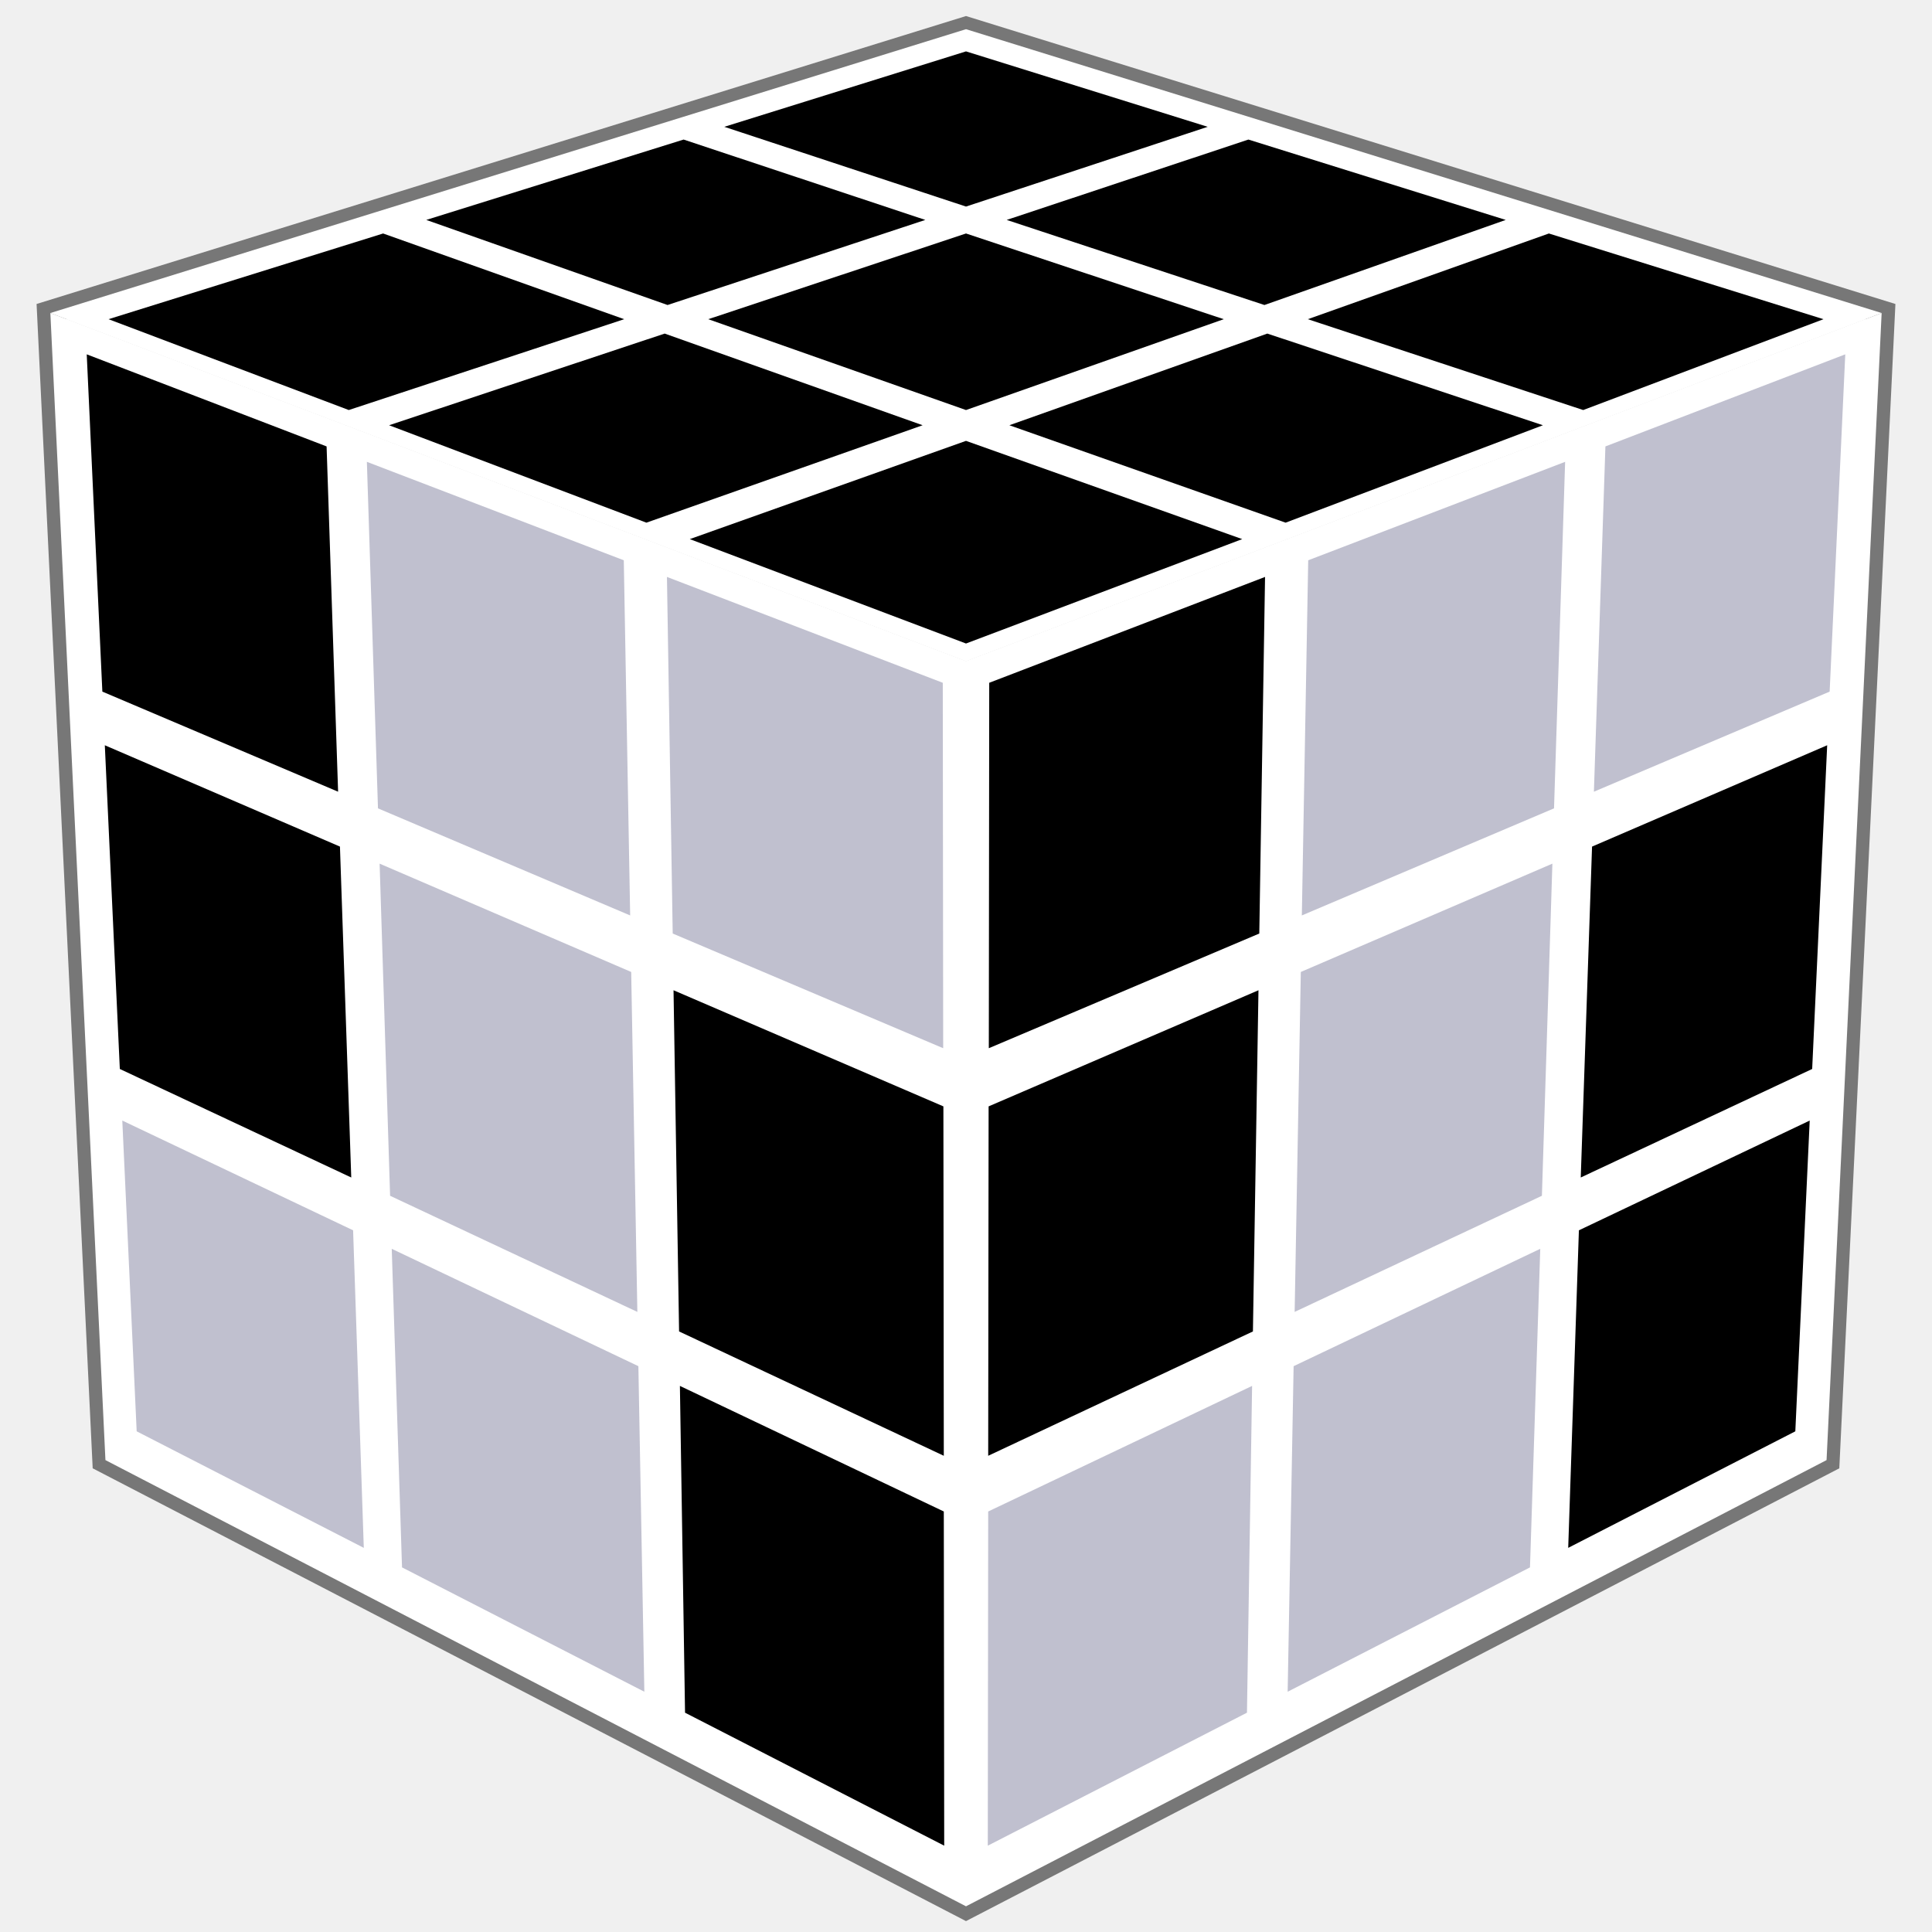
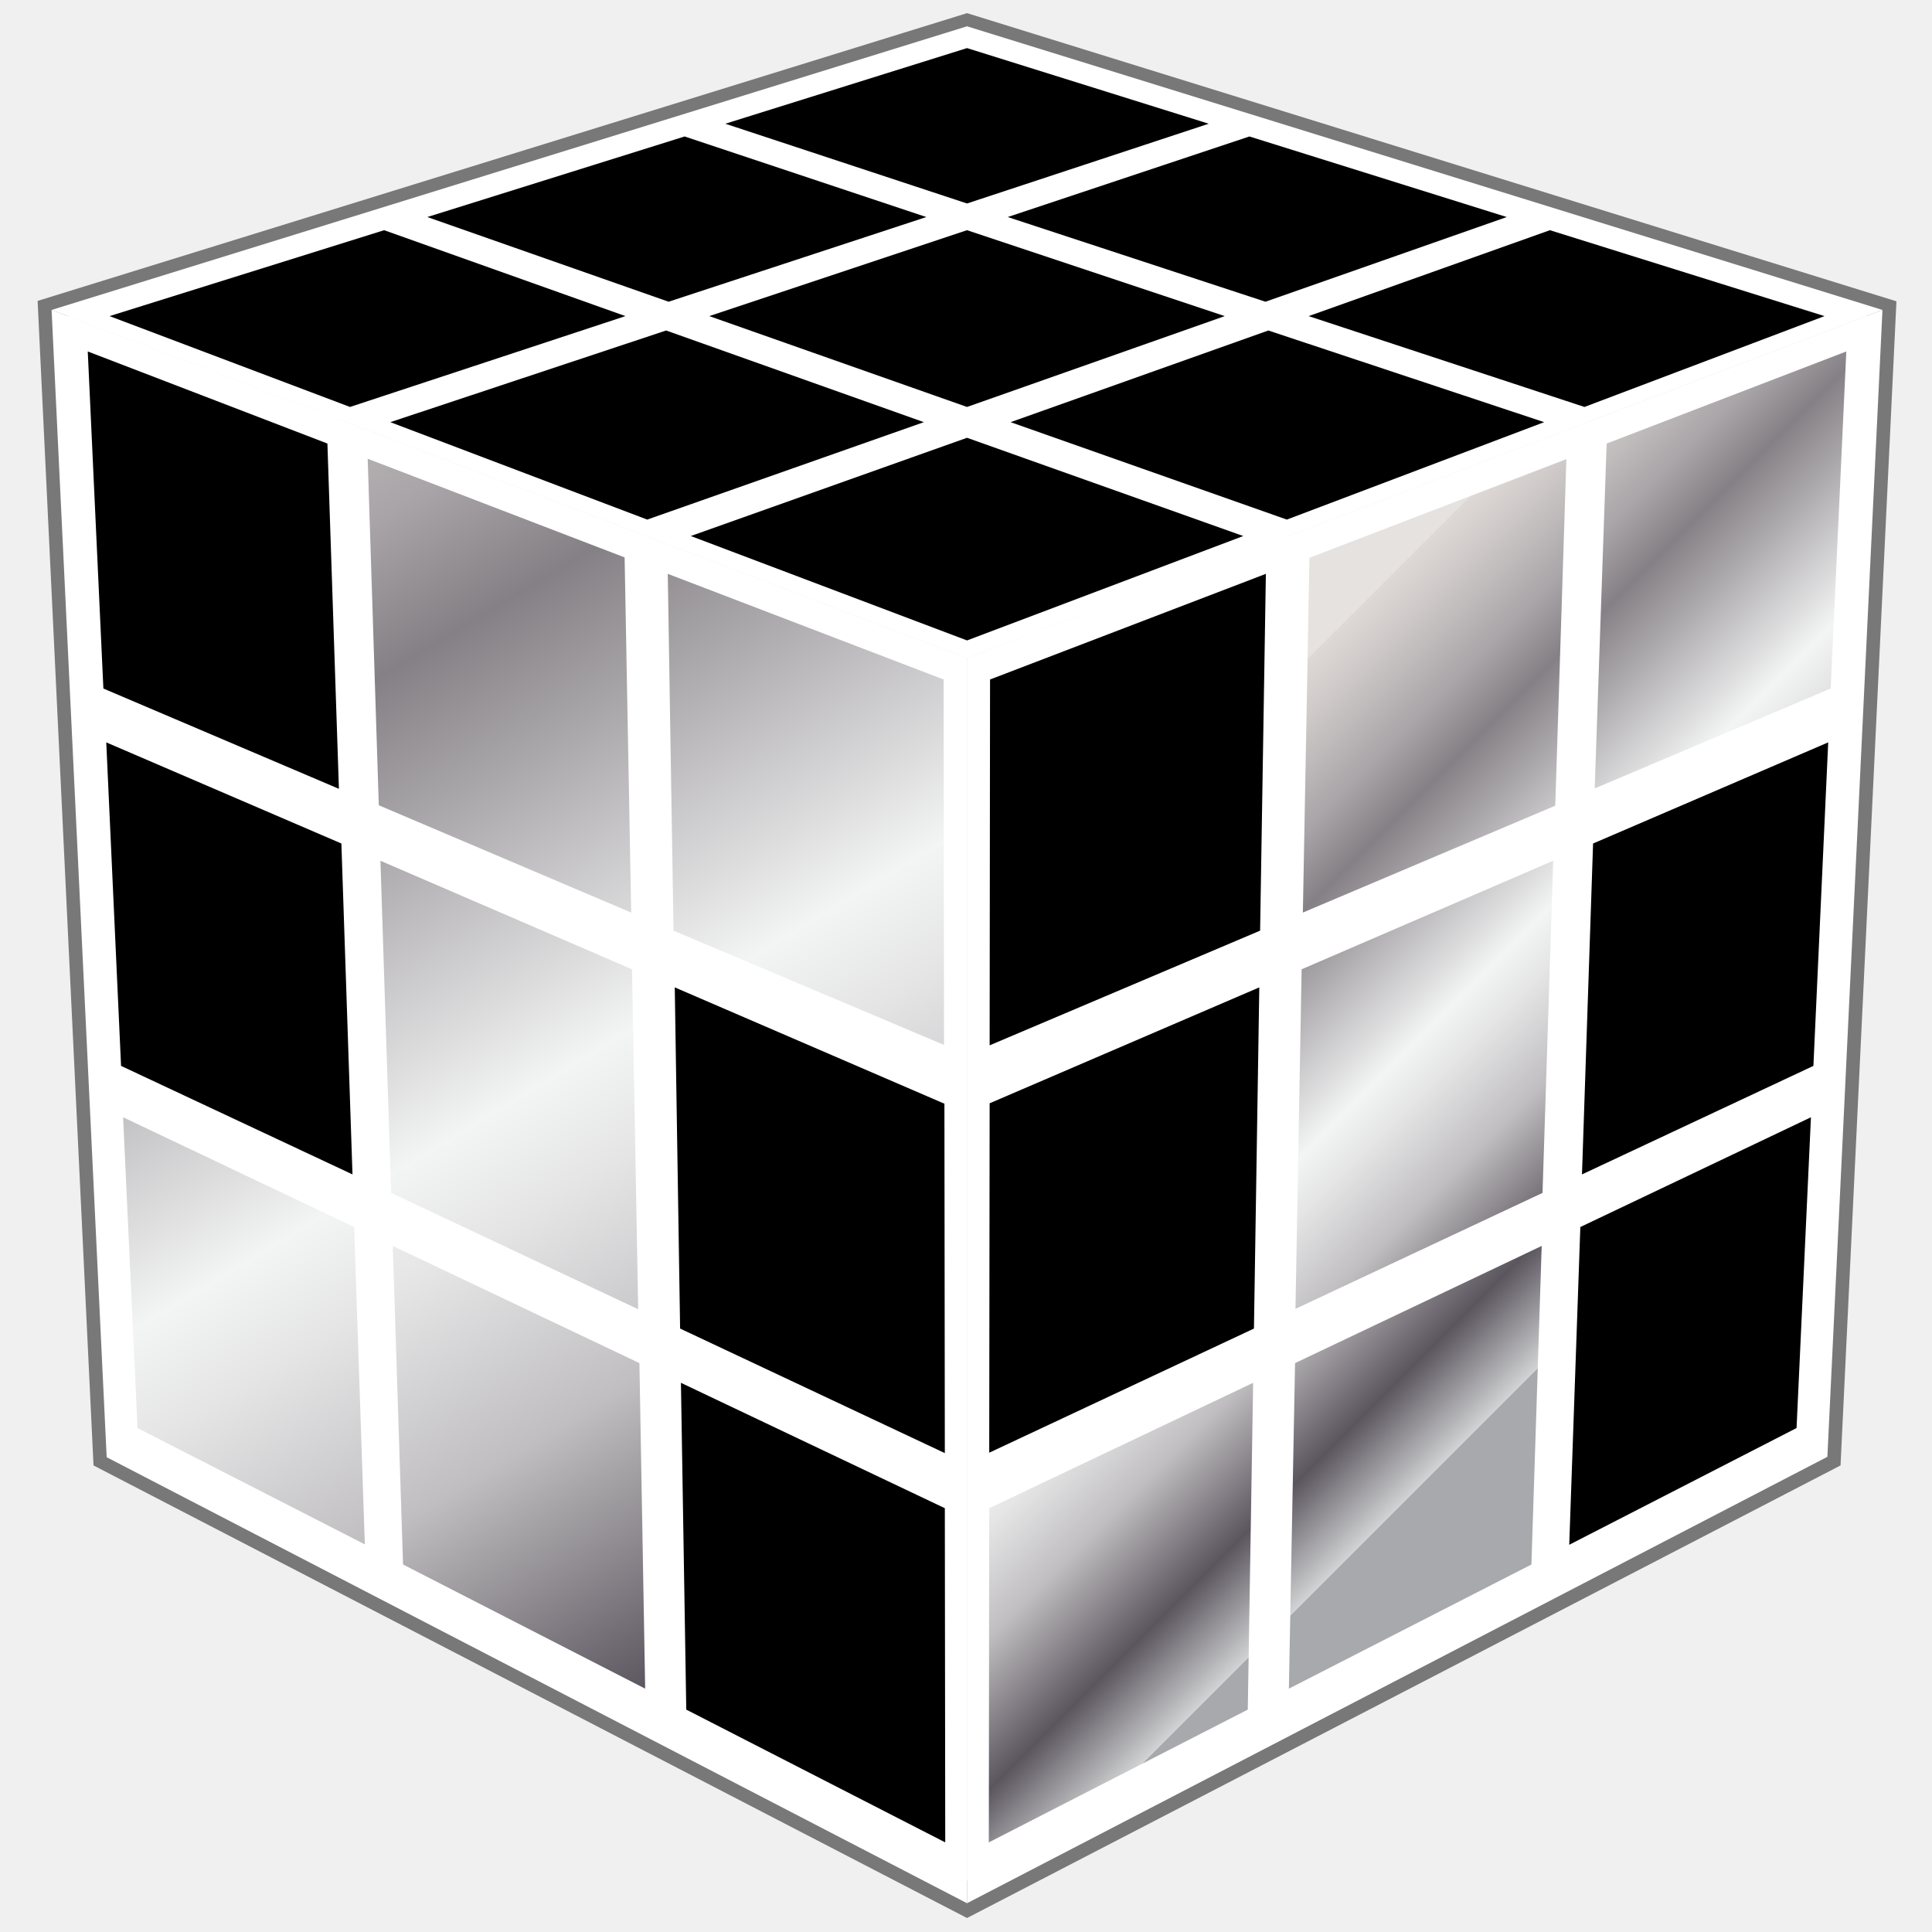
- <svg xmlns="http://www.w3.org/2000/svg" width="940.0" height="940.0" viewBox="-4.7 -4.7 9.4 9.4">
-   <defs>
- </defs>
-   <path d="M-4.522,-3.221 L-4.233776561413724e-16,-4.622 L4.522,-3.221 L4.249,2.444 L4.799537151087866e-16,4.647 L-4.249,2.444 Z" fill="#777777" />
-   <path d="M-4.455,-3.177 L-4.1493321191342076e-16,-4.558 L4.455,-3.177 L5.089272408374463e-16,-1.483 Z" fill="#ffffff" />
-   <path d="M-4.187,2.404 L-4.455,-3.177 L5.089272408374463e-16,-1.483 L4.750484346384601e-16,4.575 Z" fill="#ffffff" />
-   <path d="M4.750484346384601e-16,4.575 L5.089272408374463e-16,-1.483 L4.455,-3.177 L4.187,2.404 Z" fill="#ffffff" />
-   <path d="M-4.376,-3.147 L-2.823,-3.63 L-1.459,-3.147 L-3.018,-2.631 Z" fill="#ffffff" stroke-width="0" />
-   <path d="M-4.172,-3.147 L-2.836,-3.564 L-1.663,-3.147 L-3.003,-2.705 Z" fill="#000000" stroke-width="0" />
-   <path d="M-3.018,-2.631 L-1.459,-3.147 L1.184621972815498e-16,-2.631 L-1.563,-2.077 Z" fill="#ffffff" stroke-width="0" />
-   <path d="M-2.807,-2.631 L-1.466,-3.077 L-0.211,-2.631 L-1.555,-2.157 Z" fill="#000000" stroke-width="0" />
-   <path d="M-1.563,-2.077 L1.184621972815498e-16,-2.631 L1.563,-2.077 L5.089272408374463e-16,-1.483 Z" fill="#ffffff" stroke-width="0" />
-   <path d="M-1.344,-2.077 L1.1903652928157897e-16,-2.555 L1.344,-2.077 L0.0,-1.569 Z" fill="#000000" stroke-width="0" />
-   <path d="M-2.823,-3.63 L-1.368,-4.083 L-1.1082354473826397e-16,-3.63 L-1.459,-3.147 Z" fill="#ffffff" stroke-width="0" />
-   <path d="M-2.626,-3.63 L-1.374,-4.021 L-0.198,-3.63 L-1.452,-3.216 Z" fill="#000000" stroke-width="0" />
-   <path d="M-1.459,-3.147 L-1.1082354473826397e-16,-3.63 L1.459,-3.147 L1.184621972815498e-16,-2.631 Z" fill="#ffffff" stroke-width="0" />
-   <path d="M-1.254,-3.147 L-1.1132603976995847e-16,-3.564 L1.254,-3.147 L1.1789338078810132e-16,-2.705 Z" fill="#000000" stroke-width="0" />
-   <path d="M1.184621972815498e-16,-2.631 L1.459,-3.147 L3.018,-2.631 L1.563,-2.077 Z" fill="#ffffff" stroke-width="0" />
-   <path d="M0.211,-2.631 L1.466,-3.077 L2.807,-2.631 L1.555,-2.157 Z" fill="#000000" stroke-width="0" />
-   <path d="M-1.368,-4.083 L-4.164413051446141e-16,-4.508 L1.368,-4.083 L-1.1082354473826397e-16,-3.63 Z" fill="#ffffff" stroke-width="0" />
-   <path d="M-1.176,-4.083 L0.0,-4.45 L1.176,-4.083 L-1.1032556557109951e-16,-3.695 Z" fill="#000000" stroke-width="0" />
-   <path d="M-1.1082354473826397e-16,-3.63 L1.368,-4.083 L2.823,-3.63 L1.459,-3.147 Z" fill="#ffffff" stroke-width="0" />
-   <path d="M0.198,-3.63 L1.374,-4.021 L2.626,-3.63 L1.452,-3.216 Z" fill="#000000" stroke-width="0" />
-   <path d="M1.459,-3.147 L2.823,-3.63 L4.376,-3.147 L3.018,-2.631 Z" fill="#ffffff" stroke-width="0" />
-   <path d="M1.663,-3.147 L2.836,-3.564 L4.172,-3.147 L3.003,-2.705 Z" fill="#000000" stroke-width="0" />
-   <path d="M-4.117,2.34 L-4.2,0.584 L-2.892,1.202 L-2.834,3.002 Z" fill="#ffffff" stroke-width="0" />
-   <path d="M-4.035,2.264 L-4.105,0.752 L-2.982,1.286 L-2.93,2.831 Z" fill="#c0c0cf" stroke-width="0" />
-   <path d="M-2.834,3.002 L-2.892,1.202 L-1.496,1.863 L-1.464,3.708 Z" fill="#ffffff" stroke-width="0" />
-   <path d="M-2.744,2.926 L-2.794,1.376 L-1.594,1.947 L-1.565,3.531 Z" fill="#c0c0cf" stroke-width="0" />
-   <path d="M-1.464,3.708 L-1.496,1.863 L4.862615626758992e-16,2.57 L4.756693141954129e-16,4.464 Z" fill="#ffffff" stroke-width="0" />
-   <path d="M-1.367,3.633 L-1.392,2.043 L-0.108,2.654 L-0.106,4.28 Z" fill="#000000" stroke-width="0" />
-   <path d="M-4.2,0.584 L-4.286,-1.243 L-2.954,-0.673 L-2.892,1.202 Z" fill="#ffffff" stroke-width="0" />
-   <path d="M-4.117,0.501 L-4.19,-1.074 L-3.046,-0.581 L-2.991,1.029 Z" fill="#000000" stroke-width="0" />
-   <path d="M-2.892,1.202 L-2.954,-0.673 L-1.528,-0.064 L-1.496,1.863 Z" fill="#ffffff" stroke-width="0" />
-   <path d="M-2.802,1.118 L-2.853,-0.498 L-1.629,0.029 L-1.599,1.683 Z" fill="#c0c0cf" stroke-width="0" />
-   <path d="M-1.496,1.863 L-1.528,-0.064 L4.97336293463699e-16,0.589 L4.862615626758992e-16,2.57 Z" fill="#ffffff" stroke-width="0" />
-   <path d="M-1.396,1.778 L-1.423,0.118 L-0.11,0.683 L-0.108,2.383 Z" fill="#000000" stroke-width="0" />
-   <path d="M-4.286,-1.243 L-4.376,-3.147 L-3.018,-2.631 L-2.954,-0.673 Z" fill="#ffffff" stroke-width="0" />
-   <path d="M-4.202,-1.335 L-4.278,-2.976 L-3.111,-2.528 L-3.055,-0.848 Z" fill="#000000" stroke-width="0" />
-   <path d="M-2.954,-0.673 L-3.018,-2.631 L-1.563,-2.077 L-1.528,-0.064 Z" fill="#ffffff" stroke-width="0" />
-   <path d="M-2.861,-0.767 L-2.915,-2.453 L-1.665,-1.974 L-1.634,-0.246 Z" fill="#c0c0cf" stroke-width="0" />
-   <path d="M-1.528,-0.064 L-1.563,-2.077 L5.089272408374463e-16,-1.483 L4.97336293463699e-16,0.589 Z" fill="#ffffff" stroke-width="0" />
-   <path d="M-1.427,-0.158 L-1.455,-1.893 L-0.113,-1.378 L-0.111,0.4 Z" fill="#c0c0cf" stroke-width="0" />
-   <path d="M4.756693141954129e-16,4.464 L1.464,3.708 L1.496,1.863 L4.862615626758992e-16,2.57 Z" fill="#ffffff" stroke-width="0" />
-   <path d="M0.106,4.28 L1.367,3.633 L1.392,2.043 L0.108,2.654 Z" fill="#c0c0cf" stroke-width="0" />
-   <path d="M4.862615626758992e-16,2.57 L1.496,1.863 L1.528,-0.064 L4.97336293463699e-16,0.589 Z" fill="#ffffff" stroke-width="0" />
-   <path d="M0.108,2.383 L1.396,1.778 L1.423,0.118 L0.11,0.683 Z" fill="#000000" stroke-width="0" />
-   <path d="M4.97336293463699e-16,0.589 L1.528,-0.064 L1.563,-2.077 L5.089272408374463e-16,-1.483 Z" fill="#ffffff" stroke-width="0" />
-   <path d="M0.111,0.4 L1.427,-0.158 L1.455,-1.893 L0.113,-1.378 Z" fill="#000000" stroke-width="0" />
-   <path d="M1.464,3.708 L2.834,3.002 L2.892,1.202 L1.496,1.863 Z" fill="#ffffff" stroke-width="0" />
-   <path d="M1.565,3.531 L2.744,2.926 L2.794,1.376 L1.594,1.947 Z" fill="#c0c0cf" stroke-width="0" />
-   <path d="M1.496,1.863 L2.892,1.202 L2.954,-0.673 L1.528,-0.064 Z" fill="#ffffff" stroke-width="0" />
-   <path d="M1.599,1.683 L2.802,1.118 L2.853,-0.498 L1.629,0.029 Z" fill="#c0c0cf" stroke-width="0" />
-   <path d="M1.528,-0.064 L2.954,-0.673 L3.018,-2.631 L1.563,-2.077 Z" fill="#ffffff" stroke-width="0" />
-   <path d="M1.634,-0.246 L2.861,-0.767 L2.915,-2.453 L1.665,-1.974 Z" fill="#c0c0cf" stroke-width="0" />
-   <path d="M2.834,3.002 L4.117,2.34 L4.2,0.584 L2.892,1.202 Z" fill="#ffffff" stroke-width="0" />
-   <path d="M2.93,2.831 L4.035,2.264 L4.105,0.752 L2.982,1.286 Z" fill="#000000" stroke-width="0" />
-   <path d="M2.892,1.202 L4.2,0.584 L4.286,-1.243 L2.954,-0.673 Z" fill="#ffffff" stroke-width="0" />
-   <path d="M2.991,1.029 L4.117,0.501 L4.19,-1.074 L3.046,-0.581 Z" fill="#000000" stroke-width="0" />
-   <path d="M2.954,-0.673 L4.286,-1.243 L4.376,-3.147 L3.018,-2.631 Z" fill="#ffffff" stroke-width="0" />
-   <path d="M3.055,-0.848 L4.202,-1.335 L4.278,-2.976 L3.111,-2.528 Z" fill="#c0c0cf" stroke-width="0" />
+ <svg xmlns="http://www.w3.org/2000/svg" version="1.1" id="Layer_1" x="0px" y="0px" viewBox="0 0 940 940" style="enable-background:new 0 0 940 940;" xml:space="preserve">
+   <style type="text/css">
+ 	.st0{fill:#787878;}
+ 	.st1{fill:#FFFFFF;}
+ 	.st2{fill:url(#SVGID_1_);}
+ 	.st3{fill:url(#SVGID_2_);}
+ 	.st4{fill:url(#SVGID_3_);}
+ 	.st5{fill:url(#SVGID_4_);}
+ 	.st6{fill:url(#SVGID_5_);}
+ 	.st7{fill:url(#SVGID_6_);}
+ 	.st8{fill:url(#SVGID_7_);}
+ 	.st9{fill:url(#SVGID_8_);}
+ 	.st10{fill:url(#SVGID_9_);}
+ 	.st11{fill:url(#SVGID_10_);}
+ </style>
+   <path class="st0" d="M18.3,146.4l452.2-140l452.2,140.2L895.5,713l-425,220.2L45.5,713L18.3,146.4z" />
+   <path class="st1" d="M25.1,150.8l445.4-138l445.4,138L470.5,320.2L25.1,150.8z" />
+   <path class="st1" d="M51.9,709L25.1,150.8l445.4,169.4V926L51.9,709z" />
+   <path class="st1" d="M470.5,926V320.2l445.4-169.4l-26.8,558L470.5,926z" />
+   <path class="st1" d="M32.9,153.8l155.2-48.2l136.4,48.2l-156,51.6L32.9,153.8z" />
+   <path class="st1" d="M168.7,205.4l156-51.6l145.8,51.6l-156.2,55.4L168.7,205.4z" />
+   <path class="st1" d="M314.3,260.8l156.2-55.4l156.2,55.4l-156.2,59.4L314.3,260.8z" />
+   <path class="st1" d="M188.1,105.6l145.6-45.2l136.8,45.2l-145.8,48.2L188.1,105.6z" />
+   <path class="st1" d="M324.7,153.8l145.8-48.4l145.8,48.2l-145.8,51.8L324.7,153.8z" />
+   <path class="st1" d="M470.5,205.4l145.8-51.6l156,51.6l-145.6,55.4L470.5,205.4z" />
+   <path class="st1" d="M333.7,60.2l136.8-42.6l136.8,42.6l-136.8,45.4L333.7,60.2z" />
+   <path class="st1" d="M470.5,105.6l136.8-45.2l145.6,45.2l-136.4,48.2L470.5,105.6z" />
+   <path class="st1" d="M616.3,153.8l136.4-48.2l155.2,48.2l-135.8,51.6L616.3,153.8z" />
+   <g>
+     <path d="M53.3,153.8L186.9,112l117.4,41.8l-134,44.2L53.3,153.8z" />
+     <path d="M189.9,205.4l134.2-44.6l125.4,44.6l-134.6,47.4L189.9,205.4z" />
+     <path d="M336.1,260.8L470.5,213l134.4,47.8l-134.4,50.8L336.1,260.8z" />
+     <path d="M207.9,105.6l125.2-39.2l117.6,39.2l-125.4,41.2L207.9,105.6z" />
+     <path d="M345.1,153.8L470.5,112l125.4,41.8L470.5,198L345.1,153.8z" />
+     <path d="M491.7,205.4l125.4-44.6l134.2,44.6l-125.2,47.4L491.7,205.4z" />
+     <path d="M352.9,60.2l117.6-36.8l117.6,36.8L470.5,99L352.9,60.2z" />
+     <path d="M490.3,105.6l117.6-39.2l125.2,39.2l-117.4,41.2L490.3,105.6z" />
+     <path d="M636.7,153.8L754.1,112l133.6,41.8L770.9,198L636.7,153.8z" />
+   </g>
+   <path class="st1" d="M58.9,702.4L50.5,527l130.8,61.8l5.8,180L58.9,702.4z" />
+   <path class="st1" d="M187.1,768.8l-5.8-180l139.6,66l3.2,184.6L187.1,768.8z" />
+   <path class="st1" d="M324.1,839.4l-3.2-184.6l149.6,70.8V915L324.1,839.4z" />
+   <path class="st1" d="M50.5,527l-8.6-182.8l133.2,57l6.2,187.6L50.5,527z" />
+   <path class="st1" d="M181.3,588.8l-6.2-187.6l142.6,61l3.2,192.6L181.3,588.8z" />
+   <path class="st1" d="M320.9,654.8l-3.2-192.6l152.8,65.4v198L320.9,654.8z" />
+   <path class="st1" d="M41.9,344.2l-9-190.4l135.8,51.6l6.4,195.8L41.9,344.2z" />
+   <g>
+     <path d="M333.9,831.8l-2.6-159l128.4,61l0.2,162.6L333.9,831.8z" />
+     <path d="M58.9,518.6l-7.2-157.4l114.4,49.2l5.4,161L58.9,518.6z" />
+     <path d="M330.9,646.4l-2.6-166L459.5,537l0.2,170L330.9,646.4z" />
+     <path d="M50.3,335l-7.6-164l116.6,44.8l5.6,168L50.3,335z" />
+   </g>
+   <path class="st1" d="M175.1,401.2l-6.4-195.8l145.6,55.4l3.4,201.4L175.1,401.2z" />
+   <path class="st1" d="M317.7,462.2l-3.4-201.4l156.2,59.4v207.2L317.7,462.2z" />
+   <g>
+     <linearGradient id="SVGID_1_" gradientUnits="userSpaceOnUse" x1="-114.109" y1="829.189" x2="306.539" y2="132.312" gradientTransform="matrix(1 0 0 -1 0 1088)">
+       <stop offset="0" style="stop-color:#E5E2DF" />
+       <stop offset="0" style="stop-color:#DED9D6" />
+       <stop offset="6.299578e-02" style="stop-color:#CFCAC9" />
+       <stop offset="0.183" style="stop-color:#A8A4A7" />
+       <stop offset="0.264" style="stop-color:#858085" />
+       <stop offset="0.522" style="stop-color:#F3F4F4" />
+       <stop offset="0.584" style="stop-color:#E5E5E6" />
+       <stop offset="0.703" style="stop-color:#C0BEC0" />
+       <stop offset="0.865" style="stop-color:#5B555E" />
+       <stop offset="1" style="stop-color:#D1D3D4" />
+       <stop offset="1" style="stop-color:#A7A9AC" />
+     </linearGradient>
+     <path class="st2" d="M66.9,694.8l-7-151.2L172.3,597l5.2,154.4L66.9,694.8z" />
+     <linearGradient id="SVGID_2_" gradientUnits="userSpaceOnUse" x1="-45.226" y1="870.768" x2="375.421" y2="173.891" gradientTransform="matrix(1 0 0 -1 0 1088)">
+       <stop offset="0" style="stop-color:#E5E2DF" />
+       <stop offset="0" style="stop-color:#DED9D6" />
+       <stop offset="6.299578e-02" style="stop-color:#CFCAC9" />
+       <stop offset="0.183" style="stop-color:#A8A4A7" />
+       <stop offset="0.264" style="stop-color:#858085" />
+       <stop offset="0.522" style="stop-color:#F3F4F4" />
+       <stop offset="0.584" style="stop-color:#E5E5E6" />
+       <stop offset="0.703" style="stop-color:#C0BEC0" />
+       <stop offset="0.865" style="stop-color:#5B555E" />
+       <stop offset="1" style="stop-color:#D1D3D4" />
+       <stop offset="1" style="stop-color:#A7A9AC" />
+     </linearGradient>
+     <path class="st3" d="M196.1,761.2l-5-155l120,57l2.8,158.4L196.1,761.2z" />
+     <linearGradient id="SVGID_3_" gradientUnits="userSpaceOnUse" x1="33.707" y1="918.414" x2="454.355" y2="221.537" gradientTransform="matrix(1 0 0 -1 0 1088)">
+       <stop offset="0" style="stop-color:#E5E2DF" />
+       <stop offset="0" style="stop-color:#DED9D6" />
+       <stop offset="6.299578e-02" style="stop-color:#CFCAC9" />
+       <stop offset="0.183" style="stop-color:#A8A4A7" />
+       <stop offset="0.264" style="stop-color:#858085" />
+       <stop offset="0.522" style="stop-color:#F3F4F4" />
+       <stop offset="0.584" style="stop-color:#E5E5E6" />
+       <stop offset="0.703" style="stop-color:#C0BEC0" />
+       <stop offset="0.865" style="stop-color:#5B555E" />
+       <stop offset="1" style="stop-color:#D1D3D4" />
+       <stop offset="1" style="stop-color:#A7A9AC" />
+     </linearGradient>
+     <path class="st4" d="M190.3,580.4l-5.2-161.6l122.4,52.8l3,165.4L190.3,580.4z" />
+     <linearGradient id="SVGID_4_" gradientUnits="userSpaceOnUse" x1="116.24" y1="968.232" x2="536.888" y2="271.355" gradientTransform="matrix(1 0 0 -1 0 1088)">
+       <stop offset="0" style="stop-color:#E5E2DF" />
+       <stop offset="0" style="stop-color:#DED9D6" />
+       <stop offset="6.299578e-02" style="stop-color:#CFCAC9" />
+       <stop offset="0.183" style="stop-color:#A8A4A7" />
+       <stop offset="0.264" style="stop-color:#858085" />
+       <stop offset="0.522" style="stop-color:#F3F4F4" />
+       <stop offset="0.584" style="stop-color:#E5E5E6" />
+       <stop offset="0.703" style="stop-color:#C0BEC0" />
+       <stop offset="0.865" style="stop-color:#5B555E" />
+       <stop offset="1" style="stop-color:#D1D3D4" />
+       <stop offset="1" style="stop-color:#A7A9AC" />
+     </linearGradient>
+     <path class="st5" d="M184.3,391.8l-5.4-168.6l125,48l3.2,172.8L184.3,391.8z" />
+     <linearGradient id="SVGID_5_" gradientUnits="userSpaceOnUse" x1="199.035" y1="1018.209" x2="619.683" y2="321.332" gradientTransform="matrix(1 0 0 -1 0 1088)">
+       <stop offset="0" style="stop-color:#E5E2DF" />
+       <stop offset="0" style="stop-color:#DED9D6" />
+       <stop offset="6.299578e-02" style="stop-color:#CFCAC9" />
+       <stop offset="0.183" style="stop-color:#A8A4A7" />
+       <stop offset="0.264" style="stop-color:#858085" />
+       <stop offset="0.522" style="stop-color:#F3F4F4" />
+       <stop offset="0.584" style="stop-color:#E5E5E6" />
+       <stop offset="0.703" style="stop-color:#C0BEC0" />
+       <stop offset="0.865" style="stop-color:#5B555E" />
+       <stop offset="1" style="stop-color:#D1D3D4" />
+       <stop offset="1" style="stop-color:#A7A9AC" />
+     </linearGradient>
+     <path class="st6" d="M327.7,452.8l-2.8-173.6l134.2,51.4l0.2,177.8L327.7,452.8z" />
+   </g>
+   <path class="st1" d="M470.5,915l146.4-75.6l3.2-184.6l-149.6,70.8V915z" />
+   <path class="st1" d="M470.5,725.6l149.6-70.8l3.2-192.6l-152.8,65.2V725.6z" />
+   <path class="st1" d="M470.5,527.4L623.3,462l3.4-201.4l-156.2,59.6V527.4z" />
+   <path class="st1" d="M616.9,839.4l137-70.6l6-180l-139.6,66L616.9,839.4z" />
+   <path class="st1" d="M620.1,654.8l139.6-66l6.2-187.6l-142.6,61L620.1,654.8z" />
+   <path class="st1" d="M623.3,462.2l142.6-61l6.4-195.8l-145.6,55.4L623.3,462.2z" />
+   <path class="st1" d="M753.9,768.8l128.4-66.2l8.2-175.6l-130.8,61.8L753.9,768.8z" />
+   <path class="st1" d="M759.7,588.8L890.5,527l8.6-182.8l-133.2,57L759.7,588.8z" />
+   <g>
+     <path d="M481.3,706.8l128.8-60.4l2.6-166l-131.2,56.4L481.3,706.8z" />
+     <path d="M481.5,508.6l131.6-55.8l2.8-173.6l-134.2,51.4L481.5,508.6z" />
+     <path d="M763.5,751.6l110.6-56.8l7-151.2L768.9,597L763.5,751.6z" />
+     <path d="M769.7,571.4l112.6-52.8l7.2-157.4l-114.4,49.2L769.7,571.4z" />
+   </g>
+   <path class="st1" d="M765.9,401.2l133.2-57l9-190.4l-135.8,51.6L765.9,401.2z" />
+   <g>
+     <linearGradient id="SVGID_6_" gradientUnits="userSpaceOnUse" x1="358.681" y1="490.047" x2="587.285" y2="261.442" gradientTransform="matrix(1 0 0 -1 0 1088)">
+       <stop offset="0" style="stop-color:#E5E2DF" />
+       <stop offset="0" style="stop-color:#DED9D6" />
+       <stop offset="6.299578e-02" style="stop-color:#CFCAC9" />
+       <stop offset="0.183" style="stop-color:#A8A4A7" />
+       <stop offset="0.264" style="stop-color:#858085" />
+       <stop offset="0.522" style="stop-color:#F3F4F4" />
+       <stop offset="0.584" style="stop-color:#E5E5E6" />
+       <stop offset="0.703" style="stop-color:#C0BEC0" />
+       <stop offset="0.865" style="stop-color:#5B555E" />
+       <stop offset="1" style="stop-color:#D1D3D4" />
+       <stop offset="1" style="stop-color:#A7A9AC" />
+     </linearGradient>
+     <path class="st7" d="M481.1,896.4l126-64.6l2.6-159l-128.4,61L481.1,896.4z" />
+     <linearGradient id="SVGID_7_" gradientUnits="userSpaceOnUse" x1="465.631" y1="596.997" x2="694.235" y2="368.392" gradientTransform="matrix(1 0 0 -1 0 1088)">
+       <stop offset="0" style="stop-color:#E5E2DF" />
+       <stop offset="0" style="stop-color:#DED9D6" />
+       <stop offset="6.299578e-02" style="stop-color:#CFCAC9" />
+       <stop offset="0.183" style="stop-color:#A8A4A7" />
+       <stop offset="0.264" style="stop-color:#858085" />
+       <stop offset="0.522" style="stop-color:#F3F4F4" />
+       <stop offset="0.584" style="stop-color:#E5E5E6" />
+       <stop offset="0.703" style="stop-color:#C0BEC0" />
+       <stop offset="0.865" style="stop-color:#5B555E" />
+       <stop offset="1" style="stop-color:#D1D3D4" />
+       <stop offset="1" style="stop-color:#A7A9AC" />
+     </linearGradient>
+     <path class="st8" d="M627.1,821.6l118-60.4l5-155l-120,57L627.1,821.6z" />
+     <linearGradient id="SVGID_8_" gradientUnits="userSpaceOnUse" x1="560.881" y1="692.247" x2="789.485" y2="463.642" gradientTransform="matrix(1 0 0 -1 0 1088)">
+       <stop offset="0" style="stop-color:#E5E2DF" />
+       <stop offset="0" style="stop-color:#DED9D6" />
+       <stop offset="6.299578e-02" style="stop-color:#CFCAC9" />
+       <stop offset="0.183" style="stop-color:#A8A4A7" />
+       <stop offset="0.264" style="stop-color:#858085" />
+       <stop offset="0.522" style="stop-color:#F3F4F4" />
+       <stop offset="0.584" style="stop-color:#E5E5E6" />
+       <stop offset="0.703" style="stop-color:#C0BEC0" />
+       <stop offset="0.865" style="stop-color:#5B555E" />
+       <stop offset="1" style="stop-color:#D1D3D4" />
+       <stop offset="1" style="stop-color:#A7A9AC" />
+     </linearGradient>
+     <path class="st9" d="M630.3,636.8l120.2-56.4l5.2-161.6l-122.4,52.8L630.3,636.8z" />
+     <linearGradient id="SVGID_9_" gradientUnits="userSpaceOnUse" x1="660.431" y1="791.797" x2="889.035" y2="563.192" gradientTransform="matrix(1 0 0 -1 0 1088)">
+       <stop offset="0" style="stop-color:#E5E2DF" />
+       <stop offset="0" style="stop-color:#DED9D6" />
+       <stop offset="6.299578e-02" style="stop-color:#CFCAC9" />
+       <stop offset="0.183" style="stop-color:#A8A4A7" />
+       <stop offset="0.264" style="stop-color:#858085" />
+       <stop offset="0.522" style="stop-color:#F3F4F4" />
+       <stop offset="0.584" style="stop-color:#E5E5E6" />
+       <stop offset="0.703" style="stop-color:#C0BEC0" />
+       <stop offset="0.865" style="stop-color:#5B555E" />
+       <stop offset="1" style="stop-color:#D1D3D4" />
+       <stop offset="1" style="stop-color:#A7A9AC" />
+     </linearGradient>
+     <path class="st10" d="M633.9,444l122.8-52l5.4-168.6l-125,48L633.9,444z" />
+     <linearGradient id="SVGID_10_" gradientUnits="userSpaceOnUse" x1="758.181" y1="889.547" x2="986.785" y2="660.942" gradientTransform="matrix(1 0 0 -1 0 1088)">
+       <stop offset="0" style="stop-color:#E5E2DF" />
+       <stop offset="0" style="stop-color:#DED9D6" />
+       <stop offset="6.299578e-02" style="stop-color:#CFCAC9" />
+       <stop offset="0.183" style="stop-color:#A8A4A7" />
+       <stop offset="0.264" style="stop-color:#858085" />
+       <stop offset="0.522" style="stop-color:#F3F4F4" />
+       <stop offset="0.584" style="stop-color:#E5E5E6" />
+       <stop offset="0.703" style="stop-color:#C0BEC0" />
+       <stop offset="0.865" style="stop-color:#5B555E" />
+       <stop offset="1" style="stop-color:#D1D3D4" />
+       <stop offset="1" style="stop-color:#A7A9AC" />
+     </linearGradient>
+     <path class="st11" d="M775.9,383.6L890.7,335l7.6-164l-116.6,44.8L775.9,383.6z" />
+   </g>
</svg>
